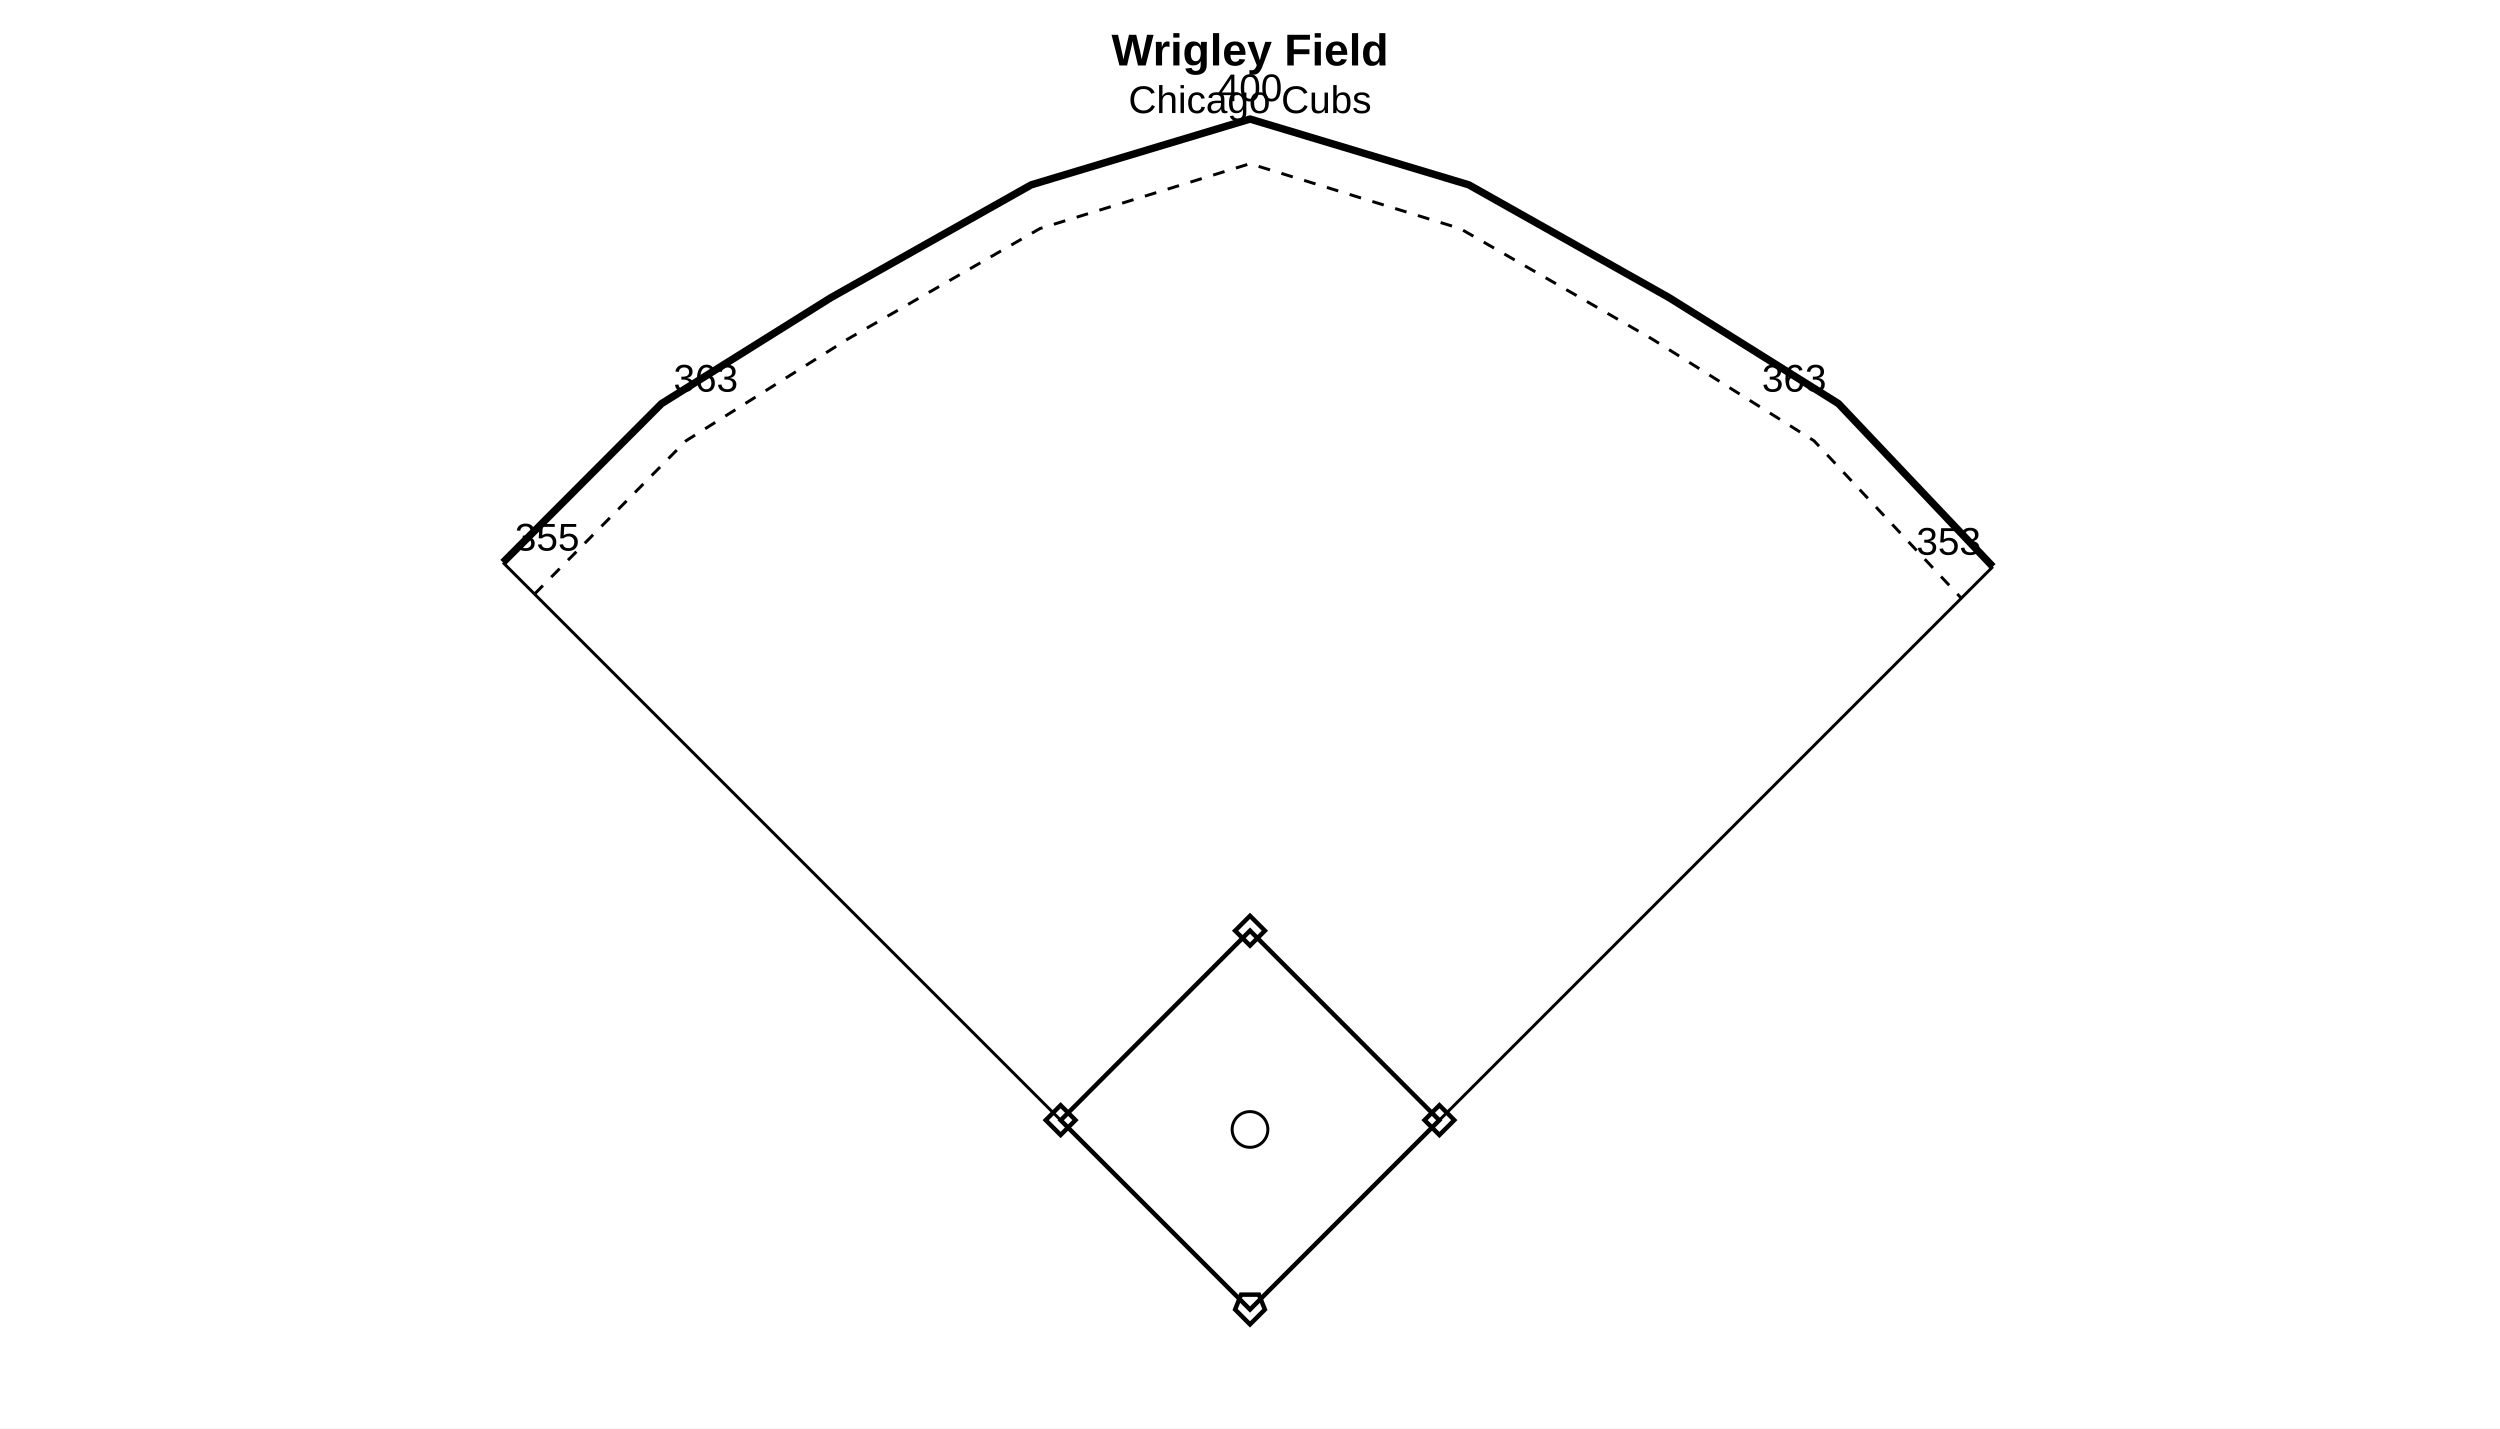
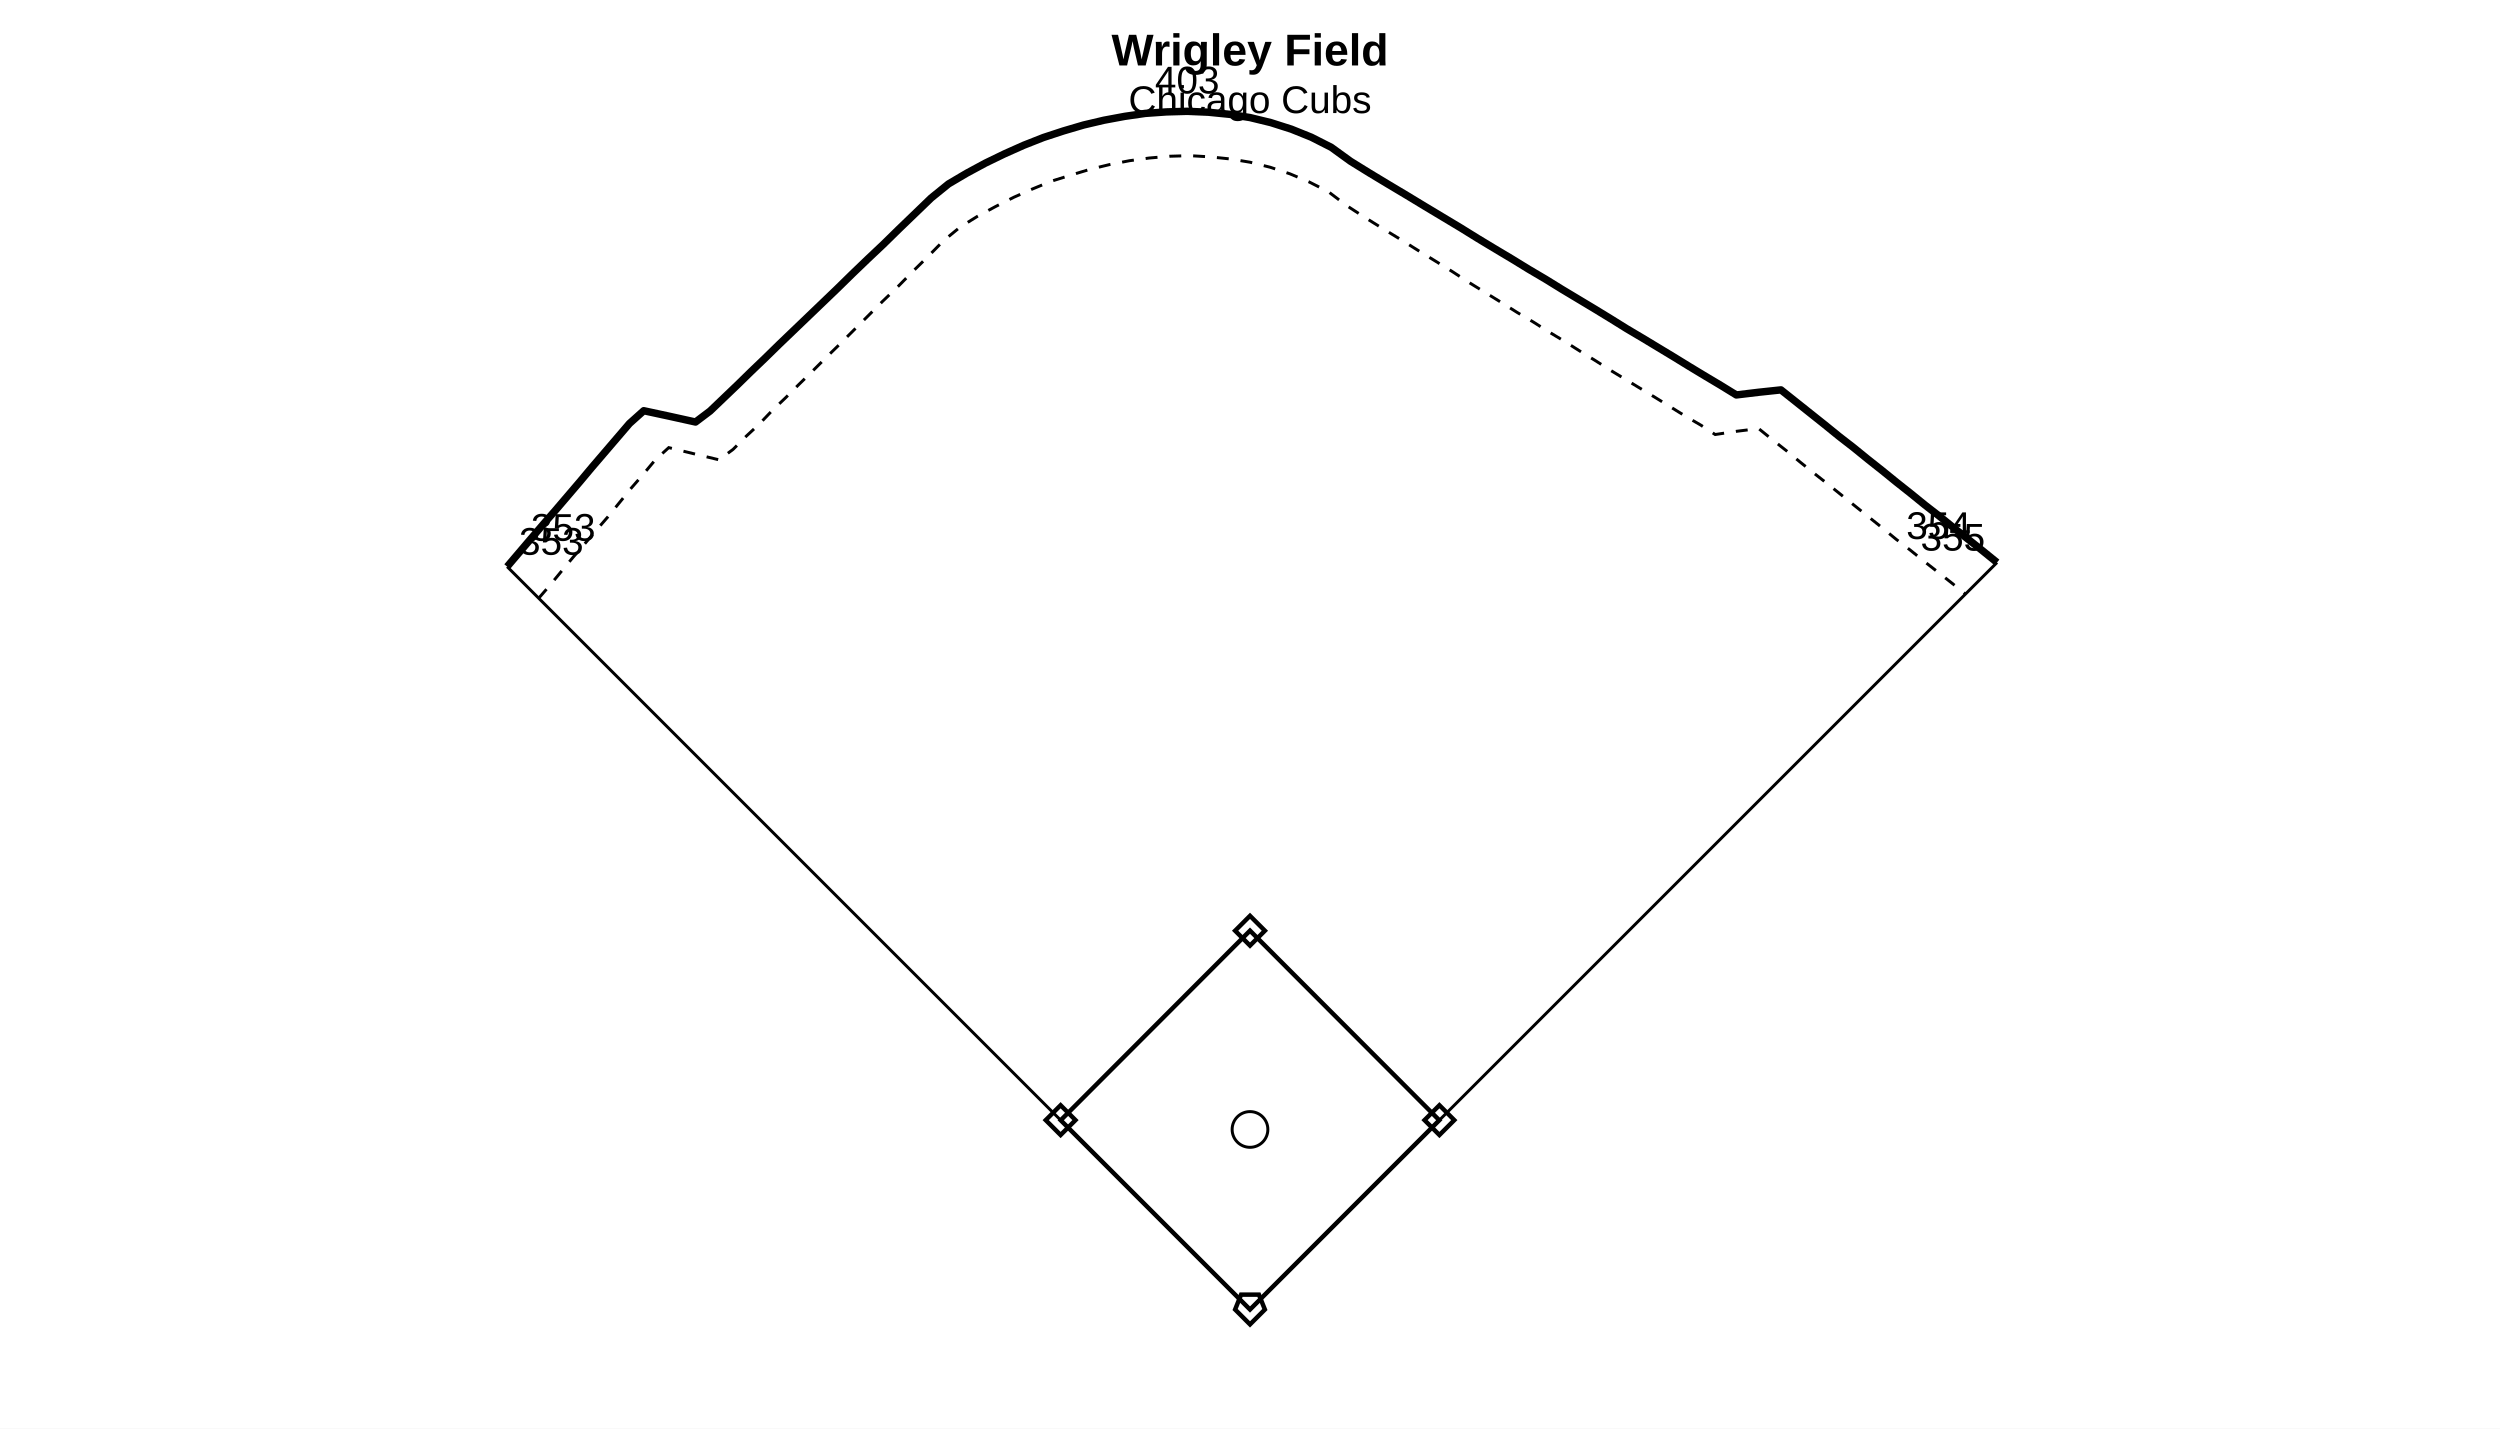
<svg xmlns="http://www.w3.org/2000/svg" width="840" height="480" viewBox="0 0 840 480">
  <rect x="0" y="0" width="840" height="480" fill="white" />
-   <line x1="420.0" y1="440.0" x2="169.0" y2="189.0" stroke="black" stroke-width="1" />
-   <line x1="420.0" y1="440.0" x2="669.6" y2="190.4" stroke="black" stroke-width="1" />
-   <polyline points="179.6,199.6 230.5,148.1 284.9,113.9 349.4,76.8 420.0,55.0 490.6,76.8 555.1,113.9 609.5,148.1 659.0,201.0" fill="none" stroke="black" stroke-width="1" stroke-dasharray="4 4" />
-   <polyline points="169.0,189.0 222.3,135.6 279.2,100.0 346.5,62.1 420.0,40.0 493.5,62.1 560.8,100.0 617.7,135.6 669.6,190.4" fill="none" stroke="black" stroke-width="2.5" stroke-linejoin="round" />
+   <line x1="420.0" y1="440.0" x2="170.4" y2="190.4" stroke="black" stroke-width="1" />
+   <line x1="420.0" y1="440.0" x2="671.0" y2="189.0" stroke="black" stroke-width="1" />
+   <polyline points="181.0,201.0 184.9,196.5 188.6,192.0 192.5,187.3 196.4,182.8 200.3,178.2 204.3,173.6 208.2,168.8 212.1,164.0 216.1,159.4 220.1,154.6 224.7,150.4 233.3,152.5 241.6,154.5 246.3,151.0 250.7,146.6 255.1,142.5 259.4,138.0 263.9,133.7 268.4,129.2 273.0,124.7 277.6,120.1 282.3,115.5 287.0,110.8 291.8,106.0 296.6,101.2 301.7,96.3 306.6,91.3 311.8,86.2 317.0,80.9 322.6,76.3 328.4,72.7 334.5,69.4 340.6,66.3 346.9,63.5 353.2,60.9 359.6,58.9 366.2,56.9 372.8,55.3 379.5,54.0 386.1,53.1 393.0,52.5 399.7,52.3 406.5,52.7 413.3,53.4 420.0,54.5 426.8,56.2 433.4,58.4 439.8,61.1 446.3,64.4 452.5,69.1 458.5,73.0 464.6,76.8 470.5,80.4 476.4,84.1 482.1,87.6 487.9,91.2 493.4,94.8 498.9,98.2 504.4,101.6 509.8,105.0 515.2,108.2 520.4,111.5 525.7,114.7 530.9,118.0 536.1,121.2 541.1,124.4 546.2,127.5 551.3,130.6 556.4,133.7 561.4,136.8 566.4,139.9 571.4,142.8 576.3,146.0 583.6,144.9 590.9,144.0 595.6,147.8 600.3,151.5 604.9,155.3 609.5,159.0 614.2,162.7 618.8,166.4 623.4,170.1 628.0,173.8 632.5,177.4 637.1,181.2 641.8,184.8 646.5,188.6 651.1,192.2 655.8,195.9 660.4,199.6" fill="none" stroke="black" stroke-width="1" stroke-dasharray="4 4" />
+   <polyline points="170.4,190.4 174.4,185.7 178.4,181.0 182.5,176.2 186.6,171.5 190.7,166.7 194.8,161.9 198.9,157.0 203.1,152.1 207.3,147.2 211.5,142.3 216.3,138.0 225.1,139.9 233.7,141.8 238.6,138.1 243.2,133.7 247.8,129.3 252.4,124.8 257.1,120.3 261.8,115.7 266.6,111.1 271.5,106.4 276.4,101.7 281.4,96.9 286.4,92.0 291.5,87.1 296.8,82.1 302.0,77.0 307.4,71.8 312.9,66.5 318.7,61.8 324.8,58.2 331.1,54.8 337.5,51.7 344.0,48.8 350.6,46.2 357.3,44.0 364.1,42.0 370.9,40.4 377.9,39.1 384.8,38.1 391.9,37.6 398.9,37.4 406.0,37.7 413.0,38.4 420.0,39.5 427.0,41.2 433.9,43.4 440.6,46.1 447.3,49.5 453.8,54.2 460.1,58.1 466.4,61.9 472.6,65.6 478.7,69.3 484.7,72.9 490.7,76.5 496.5,80.1 502.3,83.6 508.0,87.0 513.7,90.5 519.3,93.8 524.8,97.2 530.3,100.5 535.8,103.8 541.2,107.1 546.5,110.4 551.9,113.6 557.2,116.8 562.5,120.0 567.7,123.2 573.0,126.4 578.2,129.5 583.4,132.7 590.9,131.8 598.4,131.0 603.3,134.9 608.2,138.8 613.1,142.7 617.9,146.6 622.8,150.4 627.6,154.3 632.4,158.1 637.2,162.0 642.0,165.8 646.8,169.7 651.7,173.5 656.5,177.4 661.3,181.2 666.2,185.1 671.0,189.0" fill="none" stroke="black" stroke-width="2.5" stroke-linejoin="round" />
  <polyline points="352.8,507.2 354.5,508.8 356.2,510.4 357.9,511.9 359.7,513.4 361.6,514.9 363.4,516.3 365.3,517.7 367.2,519.0 369.2,520.3 371.2,521.5 373.2,522.7 375.2,523.8 377.3,524.9 379.4,525.9 381.5,526.8 383.6,527.8 385.8,528.6 388.0,529.4 390.2,530.2 392.4,530.9 394.7,531.6 396.9,532.2 399.2,532.7 401.5,533.2 403.8,533.6 406.1,534.0 408.4,534.3 410.7,534.5 413.0,534.7 415.3,534.9 417.7,535.0 420.0,535.0 422.3,535.0 424.7,534.9 427.0,534.7 429.3,534.5 431.6,534.3 433.9,534.0 436.2,533.6 438.5,533.2 440.8,532.7 443.1,532.2 445.3,531.6 447.6,530.9 449.8,530.2 452.0,529.4 454.2,528.6 456.4,527.8 458.5,526.8 460.6,525.9 462.7,524.9 464.8,523.8 466.8,522.7 468.8,521.5 470.8,520.3 472.8,519.0 474.7,517.7 476.6,516.3 478.4,514.9 480.3,513.4 482.1,511.9 483.8,510.4 485.5,508.8 487.2,507.2" fill="none" stroke="black" stroke-width="1" />
  <polygon points="483.6,376.4 420.0,312.7 356.4,376.4 420.0,440.0" fill="none" stroke="black" stroke-width="1.5" />
  <polygon points="483.64,371.36 488.64,376.36 483.64,381.36 478.64,376.36" fill="none" stroke="black" stroke-width="1.5" />
  <polygon points="420,307.72 425,312.72 420,317.72 415,312.72" fill="none" stroke="black" stroke-width="1.5" />
  <polygon points="356.36,371.36 361.36,376.36 356.36,381.36 351.36,376.36" fill="none" stroke="black" stroke-width="1.5" />
  <polygon points="420,445 415,440 417,435 423,435 425,440" fill="none" stroke="black" stroke-width="1.5" />
  <circle cx="420.0" cy="379.5" r="6" fill="none" stroke="black" stroke-width="1" />
-   <text x="173.0" y="185.0" font-family="Arial,Helvetica,sans-serif" font-size="13" text-anchor="start" fill="black">355</text>
-   <text x="226.3" y="131.6" font-family="Arial,Helvetica,sans-serif" font-size="13" text-anchor="start" fill="black">363</text>
-   <text x="420.0" y="34.0" font-family="Arial,Helvetica,sans-serif" font-size="13" text-anchor="middle" fill="black">400</text>
-   <text x="613.7" y="131.6" font-family="Arial,Helvetica,sans-serif" font-size="13" text-anchor="end" fill="black">363</text>
-   <text x="665.6" y="186.4" font-family="Arial,Helvetica,sans-serif" font-size="13" text-anchor="end" fill="black">353</text>
+   <text x="174.4" y="186.4" font-family="Arial,Helvetica,sans-serif" font-size="13" text-anchor="start" fill="black">353</text>
+   <text x="178.4" y="181.7" font-family="Arial,Helvetica,sans-serif" font-size="13" text-anchor="start" fill="black">353</text>
+   <text x="398.9" y="31.4" font-family="Arial,Helvetica,sans-serif" font-size="13" text-anchor="middle" fill="black">403</text>
+   <text x="662.2" y="181.1" font-family="Arial,Helvetica,sans-serif" font-size="13" text-anchor="end" fill="black">354</text>
+   <text x="667.0" y="185.0" font-family="Arial,Helvetica,sans-serif" font-size="13" text-anchor="end" fill="black">355</text>
  <text x="420.0" y="22" font-family="Arial,Helvetica,sans-serif" font-size="15" font-weight="bold" text-anchor="middle" fill="black">Wrigley Field</text>
  <text x="420.0" y="38" font-family="Arial,Helvetica,sans-serif" font-size="13" text-anchor="middle" fill="black">Chicago Cubs</text>
</svg>
